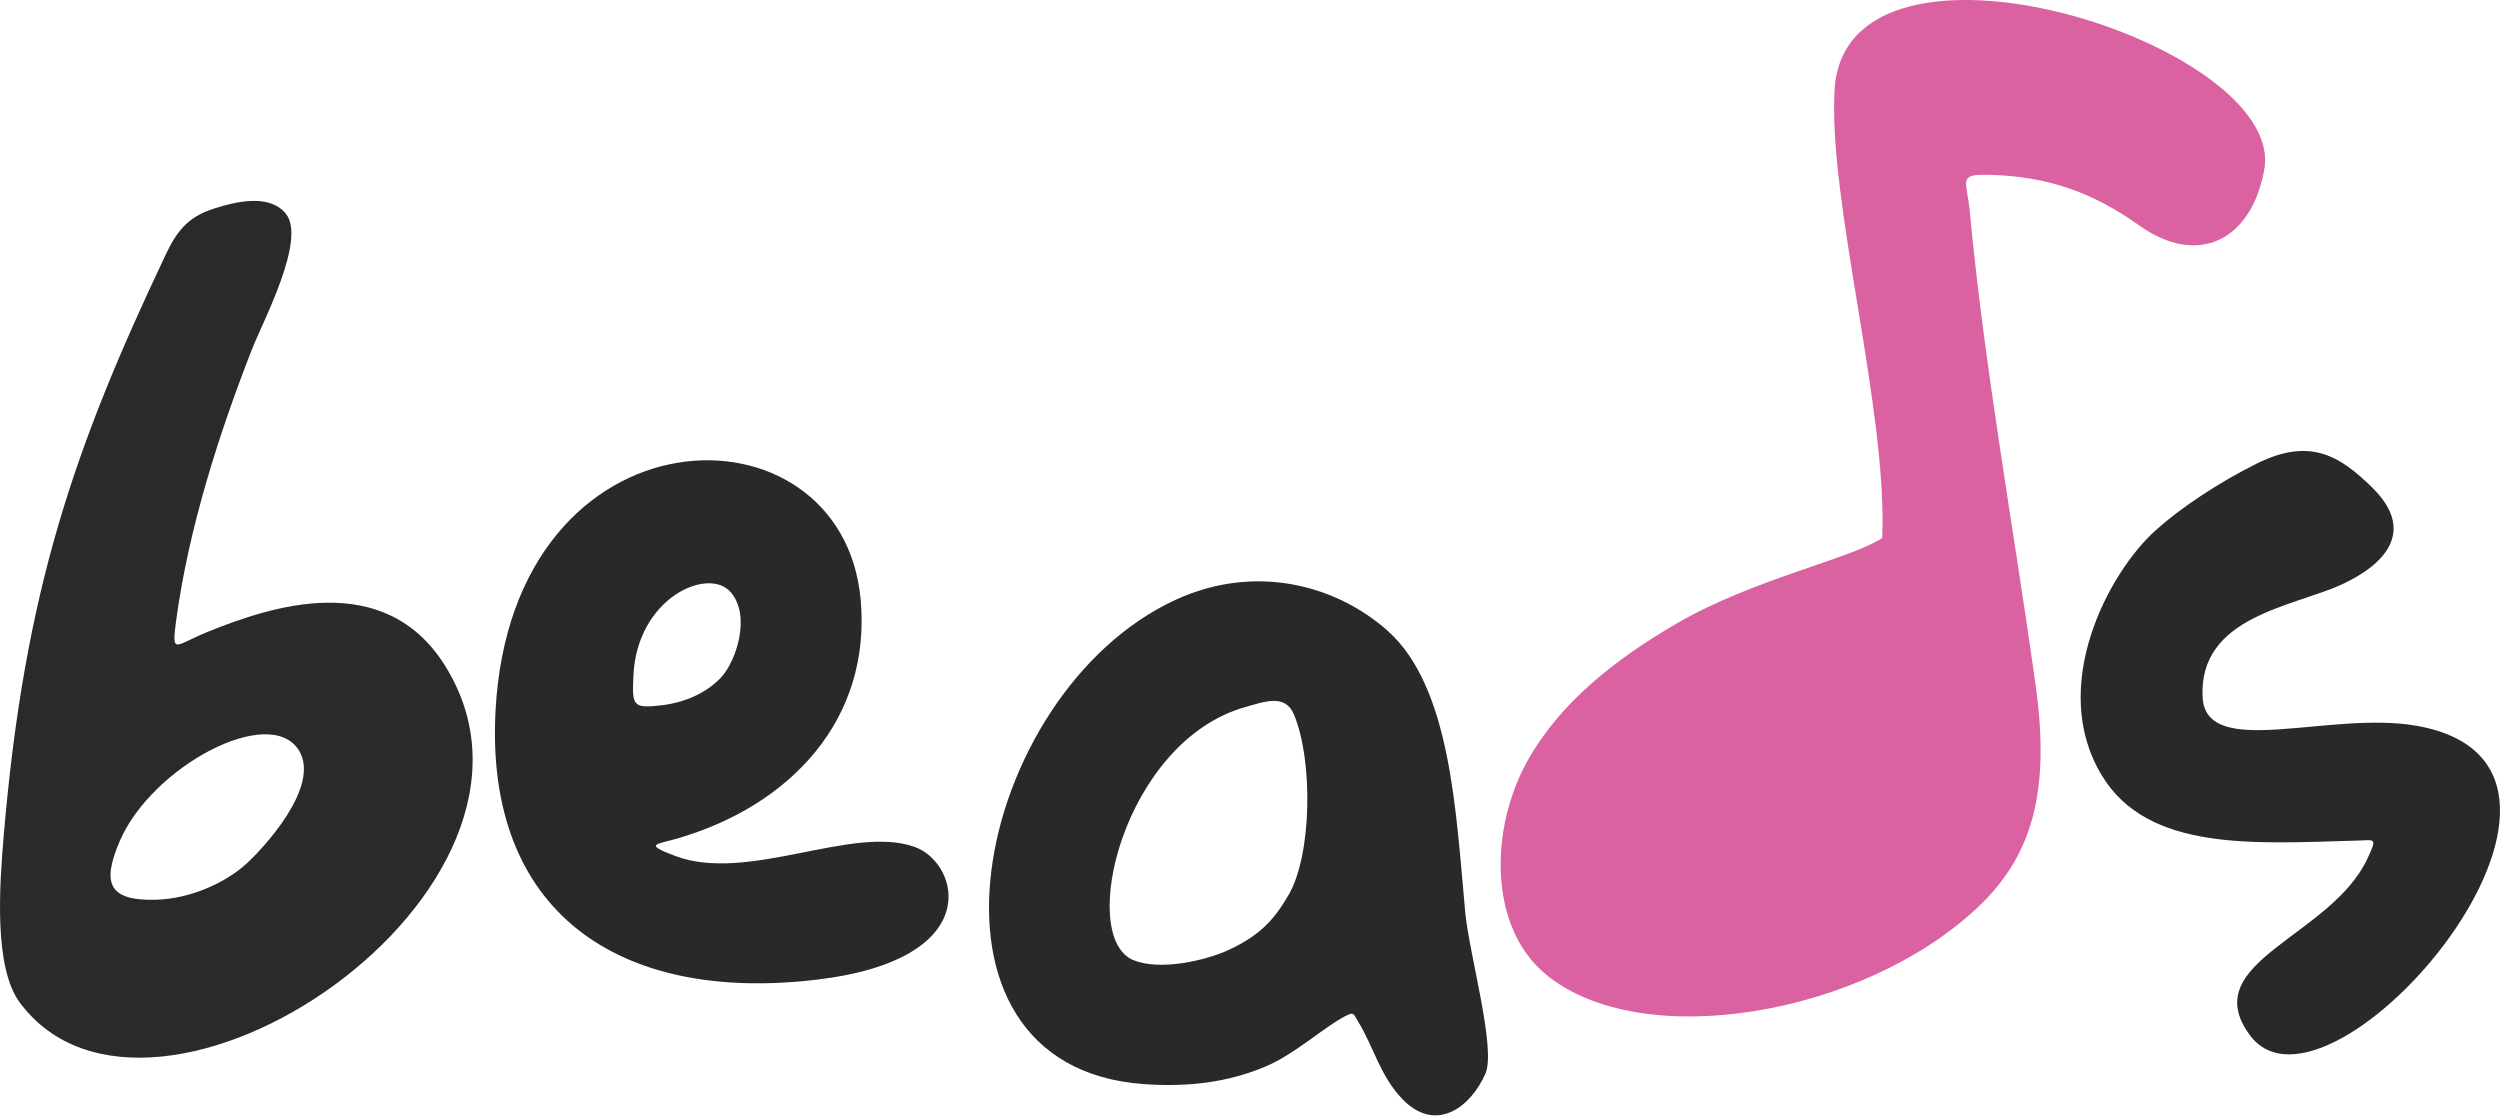
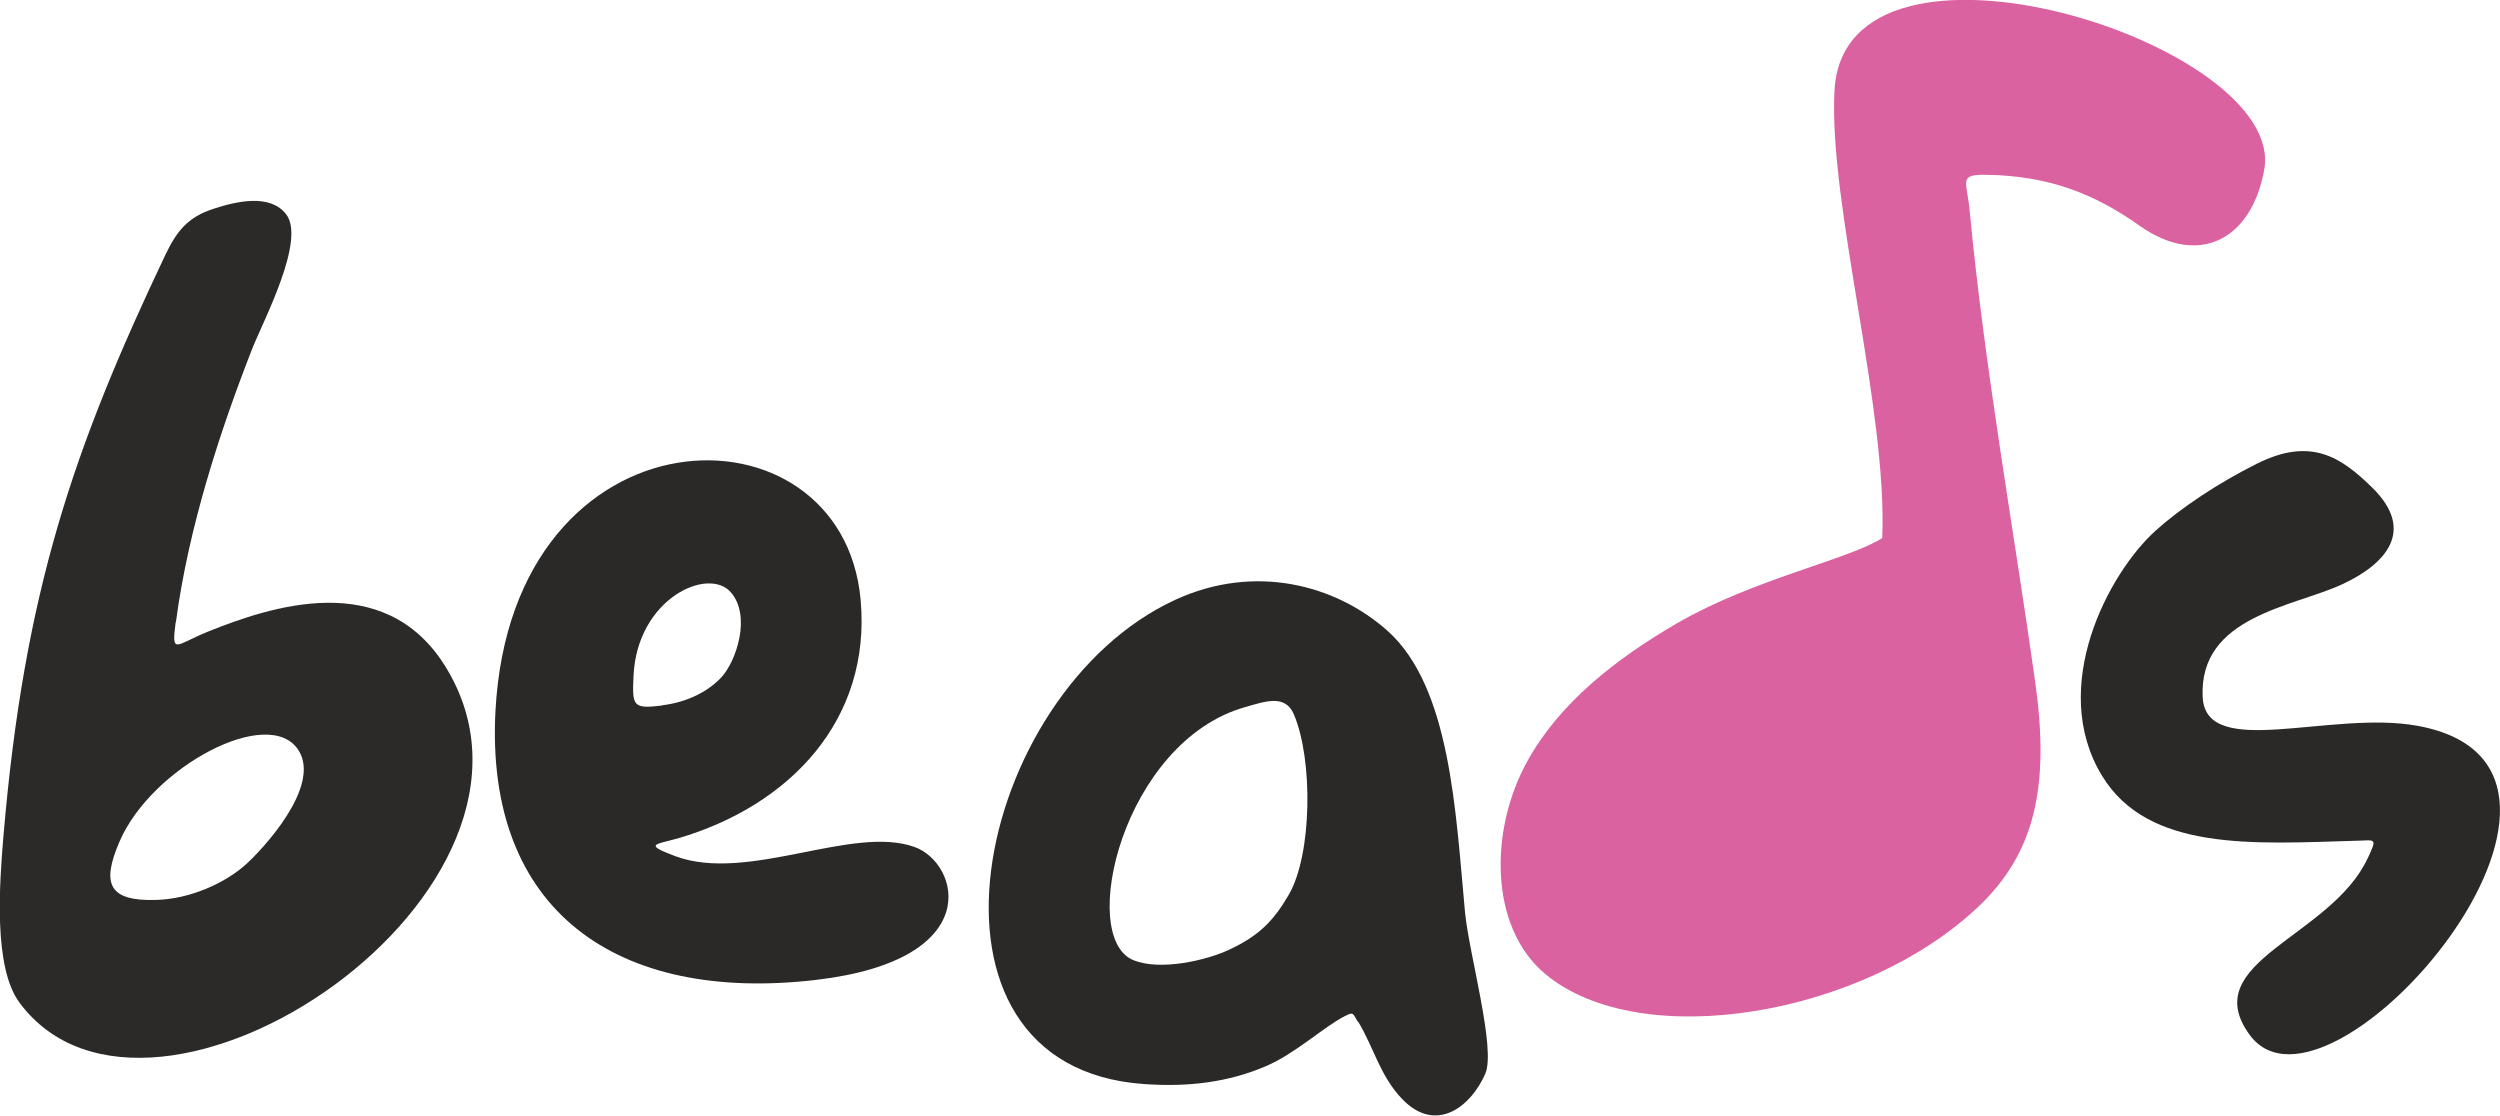
- <svg xmlns="http://www.w3.org/2000/svg" xml:space="preserve" width="131.307mm" height="58.582mm" version="1.1" style="shape-rendering:geometricPrecision; text-rendering:geometricPrecision; image-rendering:optimizeQuality; fill-rule:evenodd; clip-rule:evenodd" viewBox="0 0 11833.8 5279.62">
+ <svg xmlns="http://www.w3.org/2000/svg" xml:space="preserve" width="48.078mm" height="21.45mm" version="1.1" style="shape-rendering:geometricPrecision; text-rendering:geometricPrecision; image-rendering:optimizeQuality; fill-rule:evenodd; clip-rule:evenodd" viewBox="0 0 115.7 51.62">
  <defs>
    <style type="text/css">
   
    .fil1 {fill:#2B2A29}
    .fil0 {fill:#DB62A0}
    .fil2 {fill:#2A2928}
   
  </style>
  </defs>
  <g id="Слой_x0020_1">
-     <path class="fil0" d="M8683.71 429c-28.59,534.87 251.41,1511.74 225.73,2117.92 -154.72,100.12 -610.22,194.12 -970.35,402.87 -295.89,171.49 -557.12,378.99 -709.12,652.35 -179.59,323.03 -183,786.1 86.3,1009.35 453.21,375.7 1505.67,195.63 2049,-319.86 267.76,-254.03 337.67,-568.78 269.62,-1055.38 -102.2,-730.86 -240.64,-1489.8 -310.82,-2234.6 -13.59,-144.75 -56.33,-176.24 77.8,-174.36 303.02,4.24 518.58,93.75 725.02,240.44 277.72,197.31 530.69,70.33 591.06,-264.55 107.84,-598.05 -1987,-1256.86 -2034.25,-374.2z" />
-     <path class="fil1" d="M832.73 2945.11c59.39,-448.49 209.56,-907.15 359.82,-1291.43 51.07,-130.53 258.38,-519.29 161.06,-641.22 -75.7,-94.86 -230.45,-60.91 -344.26,-23.99 -121.29,39.39 -173.32,107.74 -224.51,215.73 -435.25,917.85 -669.23,1594.84 -767.31,2751.12 -19.63,231.33 -48.18,622.46 75.76,789.84 624.71,843.62 2677.19,-532.64 2013.37,-1594.1 -289.43,-462.77 -830.14,-278.43 -1120.78,-161.21 -156.96,63.26 -174.02,113.48 -153.15,-44.74zm-94.79 1313.83c162.23,-4.25 325.77,-79.52 422.2,-164.98 79.91,-70.85 362.56,-371.69 253.92,-543.31 -138.38,-218.59 -695.9,77.37 -847.66,431.73 -86.53,201.98 -49.76,282.35 171.54,276.55z" />
-     <path class="fil2" d="M6429.36 4836.66c72.88,119.32 103.69,256.23 207.9,364.91 159.83,166.64 325.38,37.85 394.08,-119.62 51.54,-118.14 -76.99,-565.03 -95.67,-764.63 -43.89,-469.86 -67.53,-1065.05 -367.21,-1331.39 -246.06,-218.62 -628.57,-319.36 -1004.1,-146.56 -954.81,439.33 -1319.67,2209.77 -148.54,2292.43 211.25,14.91 400.56,-9.41 576.08,-84.02 140.08,-59.54 277.25,-187.81 376.75,-238.26 40.92,-20.77 35.97,-13.32 60.7,27.14zm-533.97 -1490.05c-579.5,162.83 -797.11,1091.16 -529.4,1198.73 127.3,51.14 344.14,0.72 450.6,-49.14 142.92,-66.92 211.97,-136.92 284.09,-262 109.25,-189.54 115.66,-635.84 23.69,-853.16 -41.25,-97.47 -138.39,-59.91 -228.98,-34.44z" />
-     <path class="fil2" d="M3205.66 3969.21c538.3,-156.34 919.26,-565.33 868.33,-1130.43 -86.94,-964.98 -1650.2,-938.86 -1728.38,525.9 -50.45,945.68 574.85,1384.33 1518.15,1272.93 807.48,-95.39 677.73,-552.37 466.34,-628.52 -295.72,-106.55 -790.11,172.31 -1133.87,42.68 -151.98,-57.36 -89.82,-53.78 9.43,-82.57zm-71.05 -631.07c120.07,-14.58 219,-66.66 280.02,-133.18 70.66,-77 140.65,-289.61 44.69,-401.24 -106.88,-124.3 -444.28,27.39 -460.9,393.6 -6.48,142.85 -5.79,158.02 136.18,140.82z" />
-     <path class="fil2" d="M11207.67 4061.43c-173.14,375.11 -814.44,489.94 -558.16,838.15 374.47,508.83 1888.08,-1264.19 793.62,-1463.38 -412.22,-75.04 -1002.49,164.21 -1017.1,-136.54 -18.64,-383.5 429.88,-427.02 660.95,-534.11 203.82,-94.48 350.48,-252.99 142.05,-457.55 -148.32,-145.55 -290.05,-241.13 -546.33,-113.78 -181.32,90.06 -362.04,210.65 -479.69,316.68 -224.29,202.11 -508.62,740.27 -253.8,1160.07 218.58,360.08 716.76,321.96 1204.81,308.09 90.23,-2.51 98.97,-16.02 53.64,82.36z" />
+     <path class="fil0" d="M84.9 4.19c-0.28,5.23 2.46,14.78 2.21,20.71 -1.51,0.98 -5.97,1.9 -9.49,3.94 -2.89,1.68 -5.45,3.71 -6.93,6.38 -1.76,3.16 -1.79,7.69 0.84,9.87 4.43,3.67 14.72,1.91 20.03,-3.13 2.62,-2.48 3.3,-5.56 2.64,-10.32 -1,-7.15 -2.35,-14.57 -3.04,-21.85 -0.13,-1.42 -0.55,-1.72 0.76,-1.7 2.96,0.04 5.07,0.92 7.09,2.35 2.72,1.93 5.19,0.69 5.78,-2.59 1.05,-5.85 -19.43,-12.29 -19.89,-3.66z" />
+     <path class="fil1" d="M8.14 28.8c0.58,-4.39 2.05,-8.87 3.52,-12.63 0.5,-1.28 2.53,-5.08 1.57,-6.27 -0.74,-0.93 -2.25,-0.6 -3.37,-0.23 -1.19,0.39 -1.69,1.05 -2.2,2.11 -4.26,8.97 -6.54,15.59 -7.5,26.9 -0.19,2.26 -0.47,6.09 0.74,7.72 6.11,8.25 26.18,-5.21 19.69,-15.59 -2.83,-4.52 -8.12,-2.72 -10.96,-1.58 -1.53,0.62 -1.7,1.11 -1.5,-0.44zm-0.93 12.85c1.59,-0.04 3.19,-0.78 4.13,-1.61 0.78,-0.69 3.54,-3.63 2.48,-5.31 -1.35,-2.14 -6.8,0.76 -8.29,4.22 -0.85,1.97 -0.49,2.76 1.68,2.7z" />
+     <path class="fil2" d="M62.86 47.29c0.71,1.17 1.01,2.51 2.03,3.57 1.56,1.63 3.18,0.37 3.85,-1.17 0.5,-1.15 -0.75,-5.52 -0.94,-7.48 -0.43,-4.59 -0.66,-10.41 -3.59,-13.02 -2.41,-2.14 -6.15,-3.12 -9.82,-1.43 -9.34,4.3 -12.9,21.61 -1.45,22.41 2.07,0.15 3.92,-0.09 5.63,-0.82 1.37,-0.58 2.71,-1.84 3.68,-2.33 0.4,-0.2 0.35,-0.13 0.59,0.27zm-5.22 -14.57c-5.67,1.59 -7.79,10.67 -5.18,11.72 1.24,0.5 3.36,0.01 4.41,-0.48 1.4,-0.65 2.07,-1.34 2.78,-2.56 1.07,-1.85 1.13,-6.22 0.23,-8.34 -0.4,-0.95 -1.35,-0.59 -2.24,-0.34z" />
+     <path class="fil2" d="M31.34 38.81c5.26,-1.53 8.99,-5.53 8.49,-11.05 -0.85,-9.44 -16.13,-9.18 -16.9,5.14 -0.49,9.25 5.62,13.53 14.84,12.45 7.9,-0.93 6.63,-5.4 4.56,-6.15 -2.89,-1.04 -7.72,1.68 -11.09,0.42 -1.49,-0.56 -0.88,-0.53 0.09,-0.81zm-0.69 -6.17c1.17,-0.14 2.14,-0.65 2.74,-1.3 0.69,-0.75 1.38,-2.83 0.44,-3.92 -1.04,-1.22 -4.34,0.27 -4.51,3.85 -0.06,1.4 -0.06,1.55 1.33,1.38z" />
+     <path class="fil2" d="M109.58 39.71c-1.69,3.67 -7.96,4.79 -5.46,8.19 3.66,4.97 18.46,-12.36 7.76,-14.31 -4.03,-0.73 -9.8,1.61 -9.94,-1.33 -0.18,-3.75 4.2,-4.17 6.46,-5.22 1.99,-0.92 3.43,-2.47 1.39,-4.47 -1.45,-1.42 -2.84,-2.36 -5.34,-1.11 -1.77,0.88 -3.54,2.06 -4.69,3.1 -2.19,1.98 -4.97,7.24 -2.48,11.34 2.14,3.52 7.01,3.15 11.78,3.01 0.88,-0.02 0.97,-0.16 0.52,0.81z" />
  </g>
</svg>
